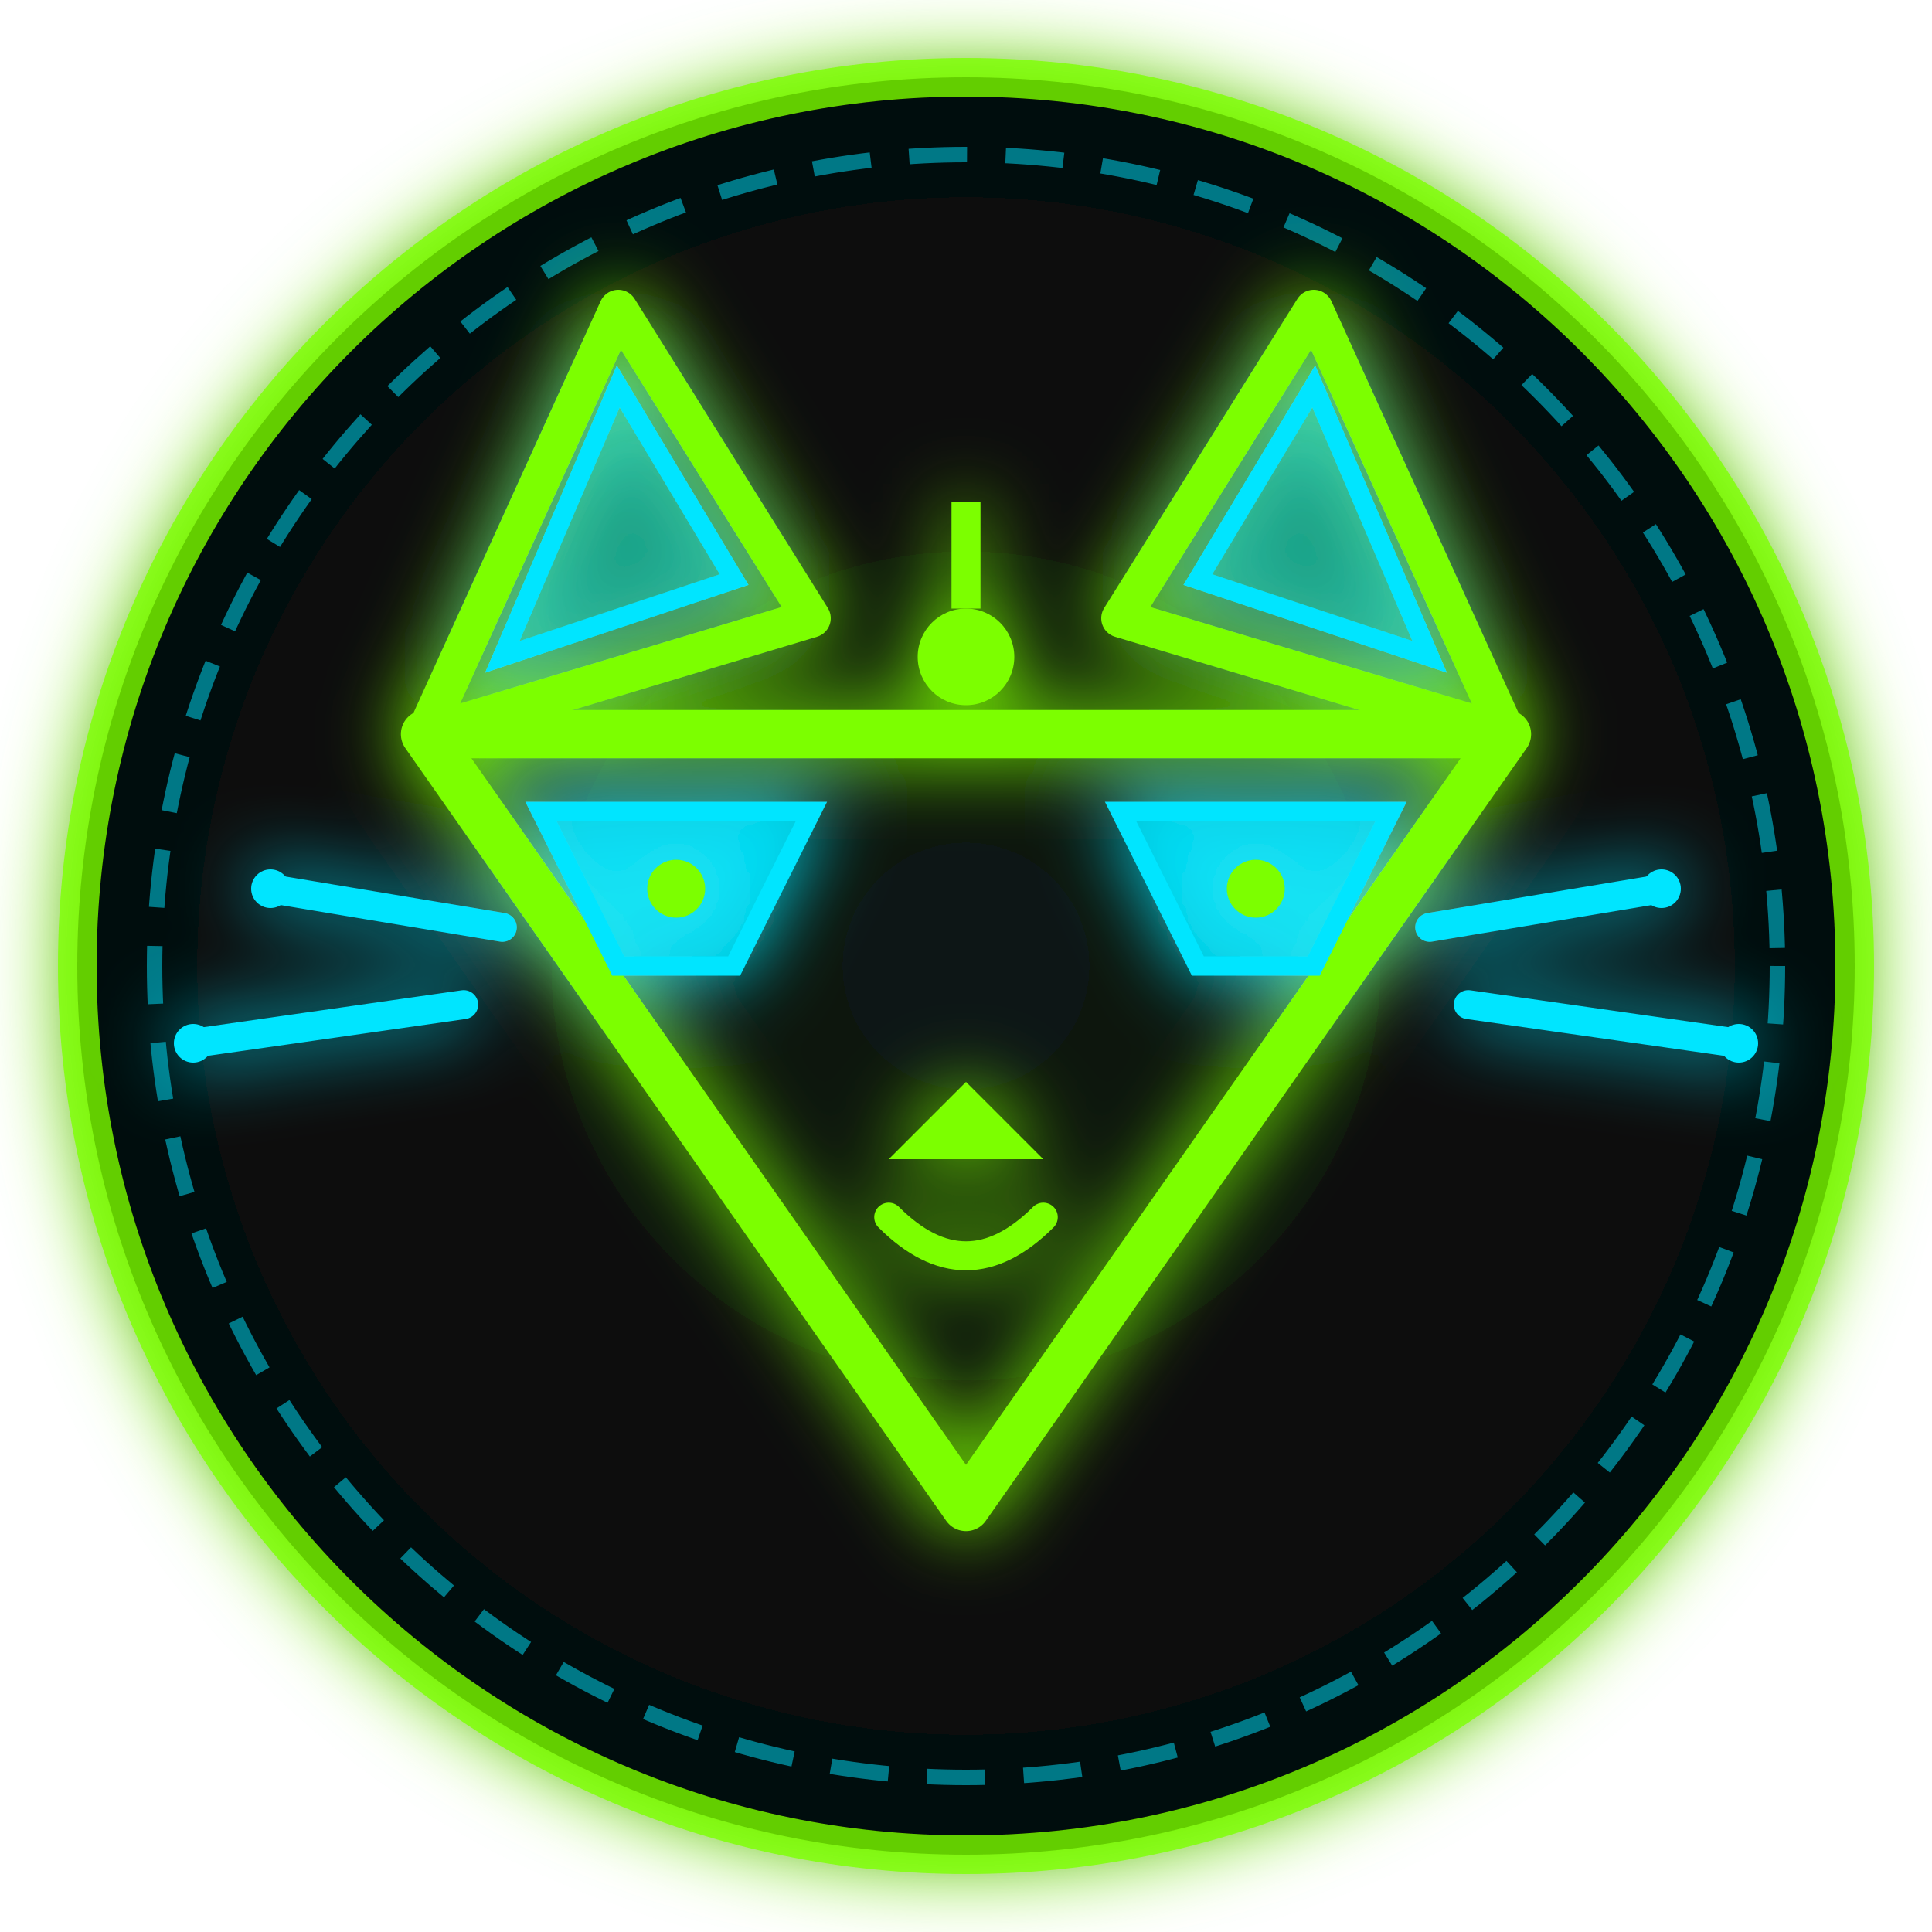
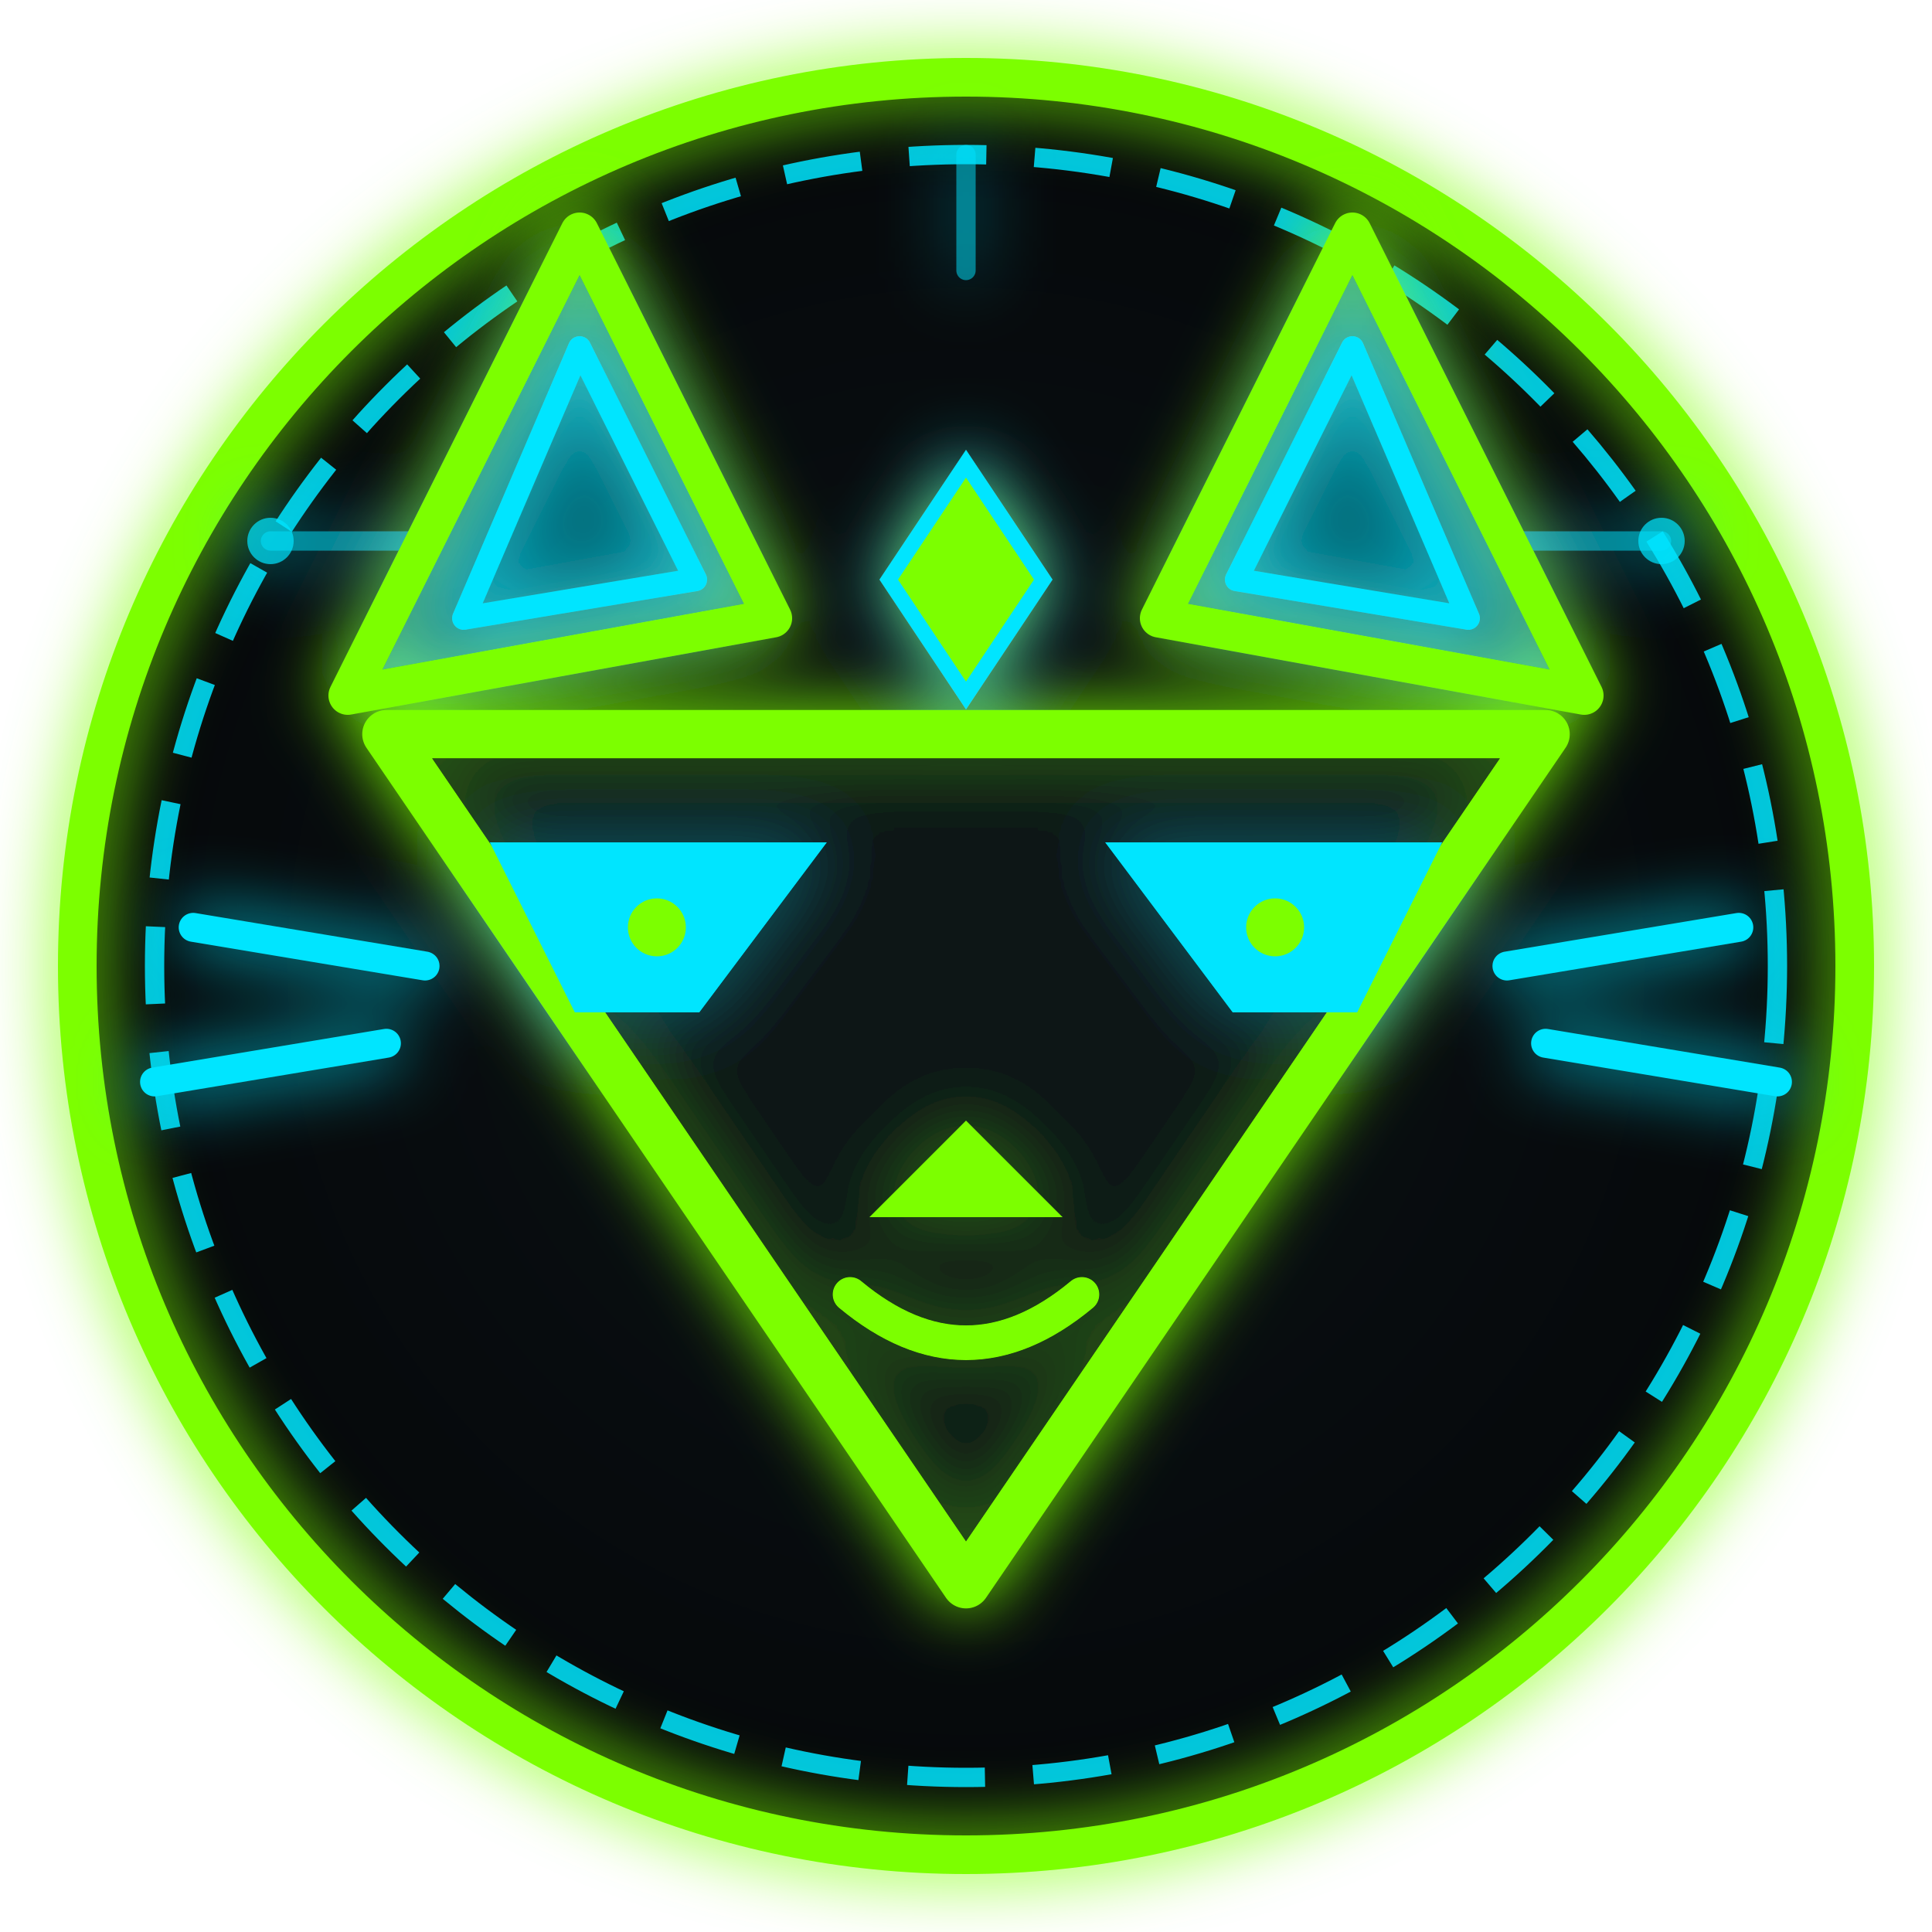
- <svg xmlns="http://www.w3.org/2000/svg" viewBox="0 0 100 100" width="100%" height="100%">
+ <svg xmlns="http://www.w3.org/2000/svg" viewBox="0 0 100 100" width="100" height="100">
  <defs>
-     <filter id="glow" x="-20%" y="-20%" width="140%" height="140%">
-       <feGaussianBlur stdDeviation="2" result="blur" />
+     <filter id="neon-glow" x="-20%" y="-20%" width="140%" height="140%">
+       <feGaussianBlur stdDeviation="1.8" result="blur" />
      <feMerge>
        <feMergeNode in="blur" />
        <feMergeNode in="SourceGraphic" />
      </feMerge>
    </filter>
-     <radialGradient id="bgGrad" cx="50%" cy="50%" r="50%">
-       <stop offset="0%" stop-color="#0F1713" />
-       <stop offset="100%" stop-color="#050B08" />
+     <radialGradient id="dark-metallic-bg" cx="50%" cy="50%" r="50%">
+       <stop offset="0%" stop-color="#0b1215" />
+       <stop offset="100%" stop-color="#05080a" />
    </radialGradient>
  </defs>
-   <circle cx="50" cy="50" r="46" fill="url(#bgGrad)" stroke="#7CFF00" stroke-width="2" stroke-opacity="0.8" filter="url(#glow)" />
-   <circle cx="50" cy="50" r="42" fill="none" stroke="#00E5FF" stroke-width="0.8" stroke-dasharray="3,2" stroke-opacity="0.5" />
-   <g filter="url(#glow)">
-     <polygon points="22,38 32,16 42,32" fill="rgba(124,255,0,0.15)" stroke="#7CFF00" stroke-width="2" stroke-linejoin="round" />
-     <polygon points="78,38 68,16 58,32" fill="rgba(124,255,0,0.15)" stroke="#7CFF00" stroke-width="2" stroke-linejoin="round" />
-     <polygon points="26,34 32,20 38,30" fill="rgba(0,229,255,0.3)" stroke="#00E5FF" stroke-width="1" />
-     <polygon points="74,34 68,20 62,30" fill="rgba(0,229,255,0.3)" stroke="#00E5FF" stroke-width="1" />
-     <polygon points="22,38 50,78 78,38" fill="none" stroke="#7CFF00" stroke-width="2.5" stroke-linejoin="round" />
-     <polygon points="28,42 42,42 38,50 32,50" fill="#00E5FF" fill-opacity="0.8" stroke="#00E5FF" stroke-width="1" />
-     <polygon points="72,42 58,42 62,50 68,50" fill="#00E5FF" fill-opacity="0.8" stroke="#00E5FF" stroke-width="1" />
-     <circle cx="35" cy="46" r="1.5" fill="#7CFF00" />
-     <circle cx="65" cy="46" r="1.5" fill="#7CFF00" />
-     <polygon points="50,56 46,60 54,60" fill="#7CFF00" />
-     <path d="M46,63 Q50,67 54,63" fill="none" stroke="#7CFF00" stroke-width="1.5" stroke-linecap="round" />
-     <path d="M14,46 L26,48 M10,54 L24,52" stroke="#00E5FF" stroke-width="1.5" stroke-linecap="round" />
-     <circle cx="14" cy="46" r="1" fill="#00E5FF" />
-     <circle cx="10" cy="54" r="1" fill="#00E5FF" />
-     <path d="M86,46 L74,48 M90,54 L76,52" stroke="#00E5FF" stroke-width="1.5" stroke-linecap="round" />
-     <circle cx="86" cy="46" r="1" fill="#00E5FF" />
-     <circle cx="90" cy="54" r="1" fill="#00E5FF" />
-     <circle cx="50" cy="34" r="2.5" fill="#7CFF00" />
-     <line x1="50" y1="26" x2="50" y2="31.5" stroke="#7CFF00" stroke-width="1.5" />
+   <circle cx="50" cy="50" r="46" fill="url(#dark-metallic-bg)" />
+   <circle cx="50" cy="50" r="46" fill="none" stroke="#7CFF00" stroke-width="2" filter="url(#neon-glow)" />
+   <circle cx="50" cy="50" r="42" fill="none" stroke="#00E5FF" stroke-width="1" stroke-dasharray="4 2.5" stroke-opacity="0.85" />
+   <g filter="url(#neon-glow)">
+     <path d="M 22 28 L 14 28 M 78 28 L 86 28 M 50 8 L 50 14" stroke="#00E5FF" stroke-width="1" stroke-opacity="0.5" stroke-linecap="round" />
+     <circle cx="14" cy="28" r="1.2" fill="#00E5FF" fill-opacity="0.7" />
+     <circle cx="86" cy="28" r="1.2" fill="#00E5FF" fill-opacity="0.7" />
+     <polygon points="18,36 30,12 40,32" fill="rgba(0, 229, 255, 0.25)" stroke="#7CFF00" stroke-width="2" stroke-linejoin="round" />
+     <polygon points="82,36 70,12 60,32" fill="rgba(0, 229, 255, 0.25)" stroke="#7CFF00" stroke-width="2" stroke-linejoin="round" />
+     <polygon points="24,32 30,18 36,30" fill="none" stroke="#00E5FF" stroke-width="1.2" stroke-linejoin="round" />
+     <polygon points="76,32 70,18 64,30" fill="none" stroke="#00E5FF" stroke-width="1.2" stroke-linejoin="round" />
+     <polygon points="20,38 50,82 80,38" fill="rgba(11, 18, 21, 0.9)" stroke="#7CFF00" stroke-width="2.5" stroke-linejoin="round" />
+     <polygon points="26,44 42,44 36,52 30,52" fill="#00E5FF" stroke="#00E5FF" stroke-width="0.8" />
+     <polygon points="74,44 58,44 64,52 70,52" fill="#00E5FF" stroke="#00E5FF" stroke-width="0.8" />
+     <circle cx="34" cy="48" r="1.5" fill="#7CFF00" />
+     <circle cx="66" cy="48" r="1.5" fill="#7CFF00" />
+     <polygon points="50,58 45,63 55,63" fill="#7CFF00" />
+     <path d="M 44,67 Q 50,72 56,67" fill="none" stroke="#7CFF00" stroke-width="1.8" stroke-linecap="round" />
+     <path d="M 10,48 L 22,50 M 8,56 L 20,54" stroke="#00E5FF" stroke-width="1.5" stroke-linecap="round" />
+     <path d="M 90,48 L 78,50 M 92,56 L 80,54" stroke="#00E5FF" stroke-width="1.5" stroke-linecap="round" />
+     <polygon points="50,24 54,30 50,36 46,30" fill="#7CFF00" stroke="#00E5FF" stroke-width="0.8" />
  </g>
</svg>
